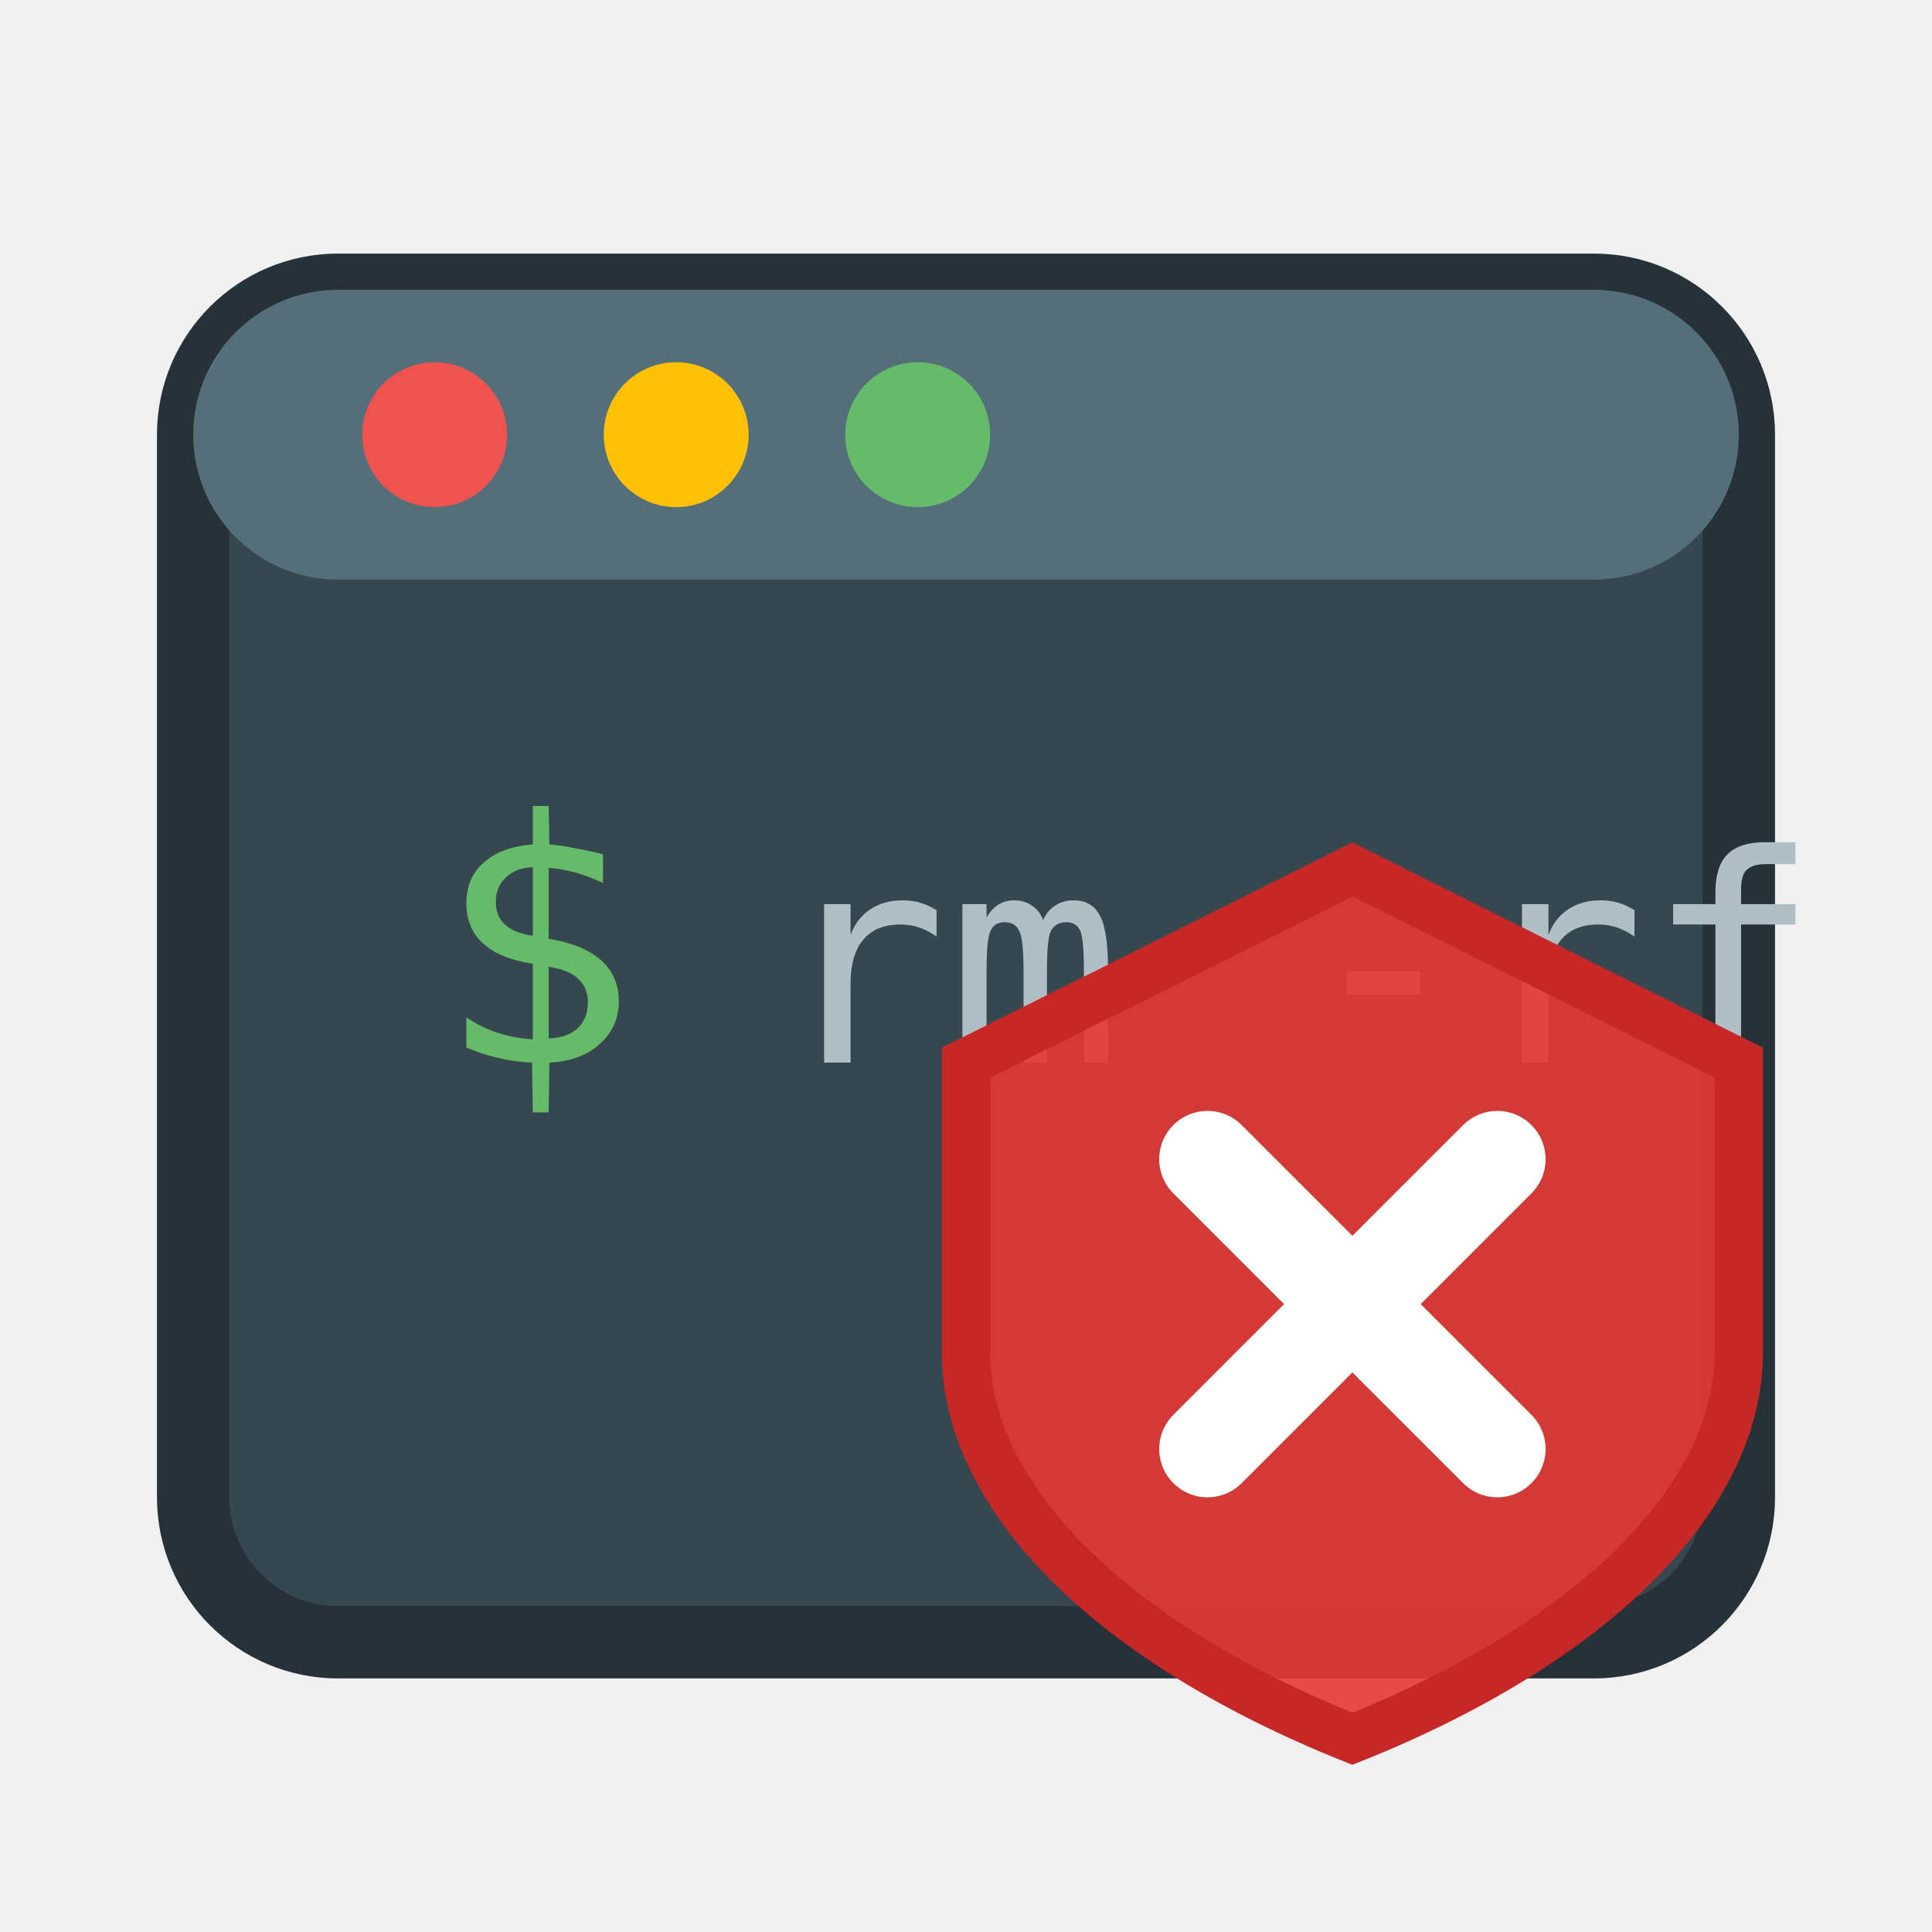
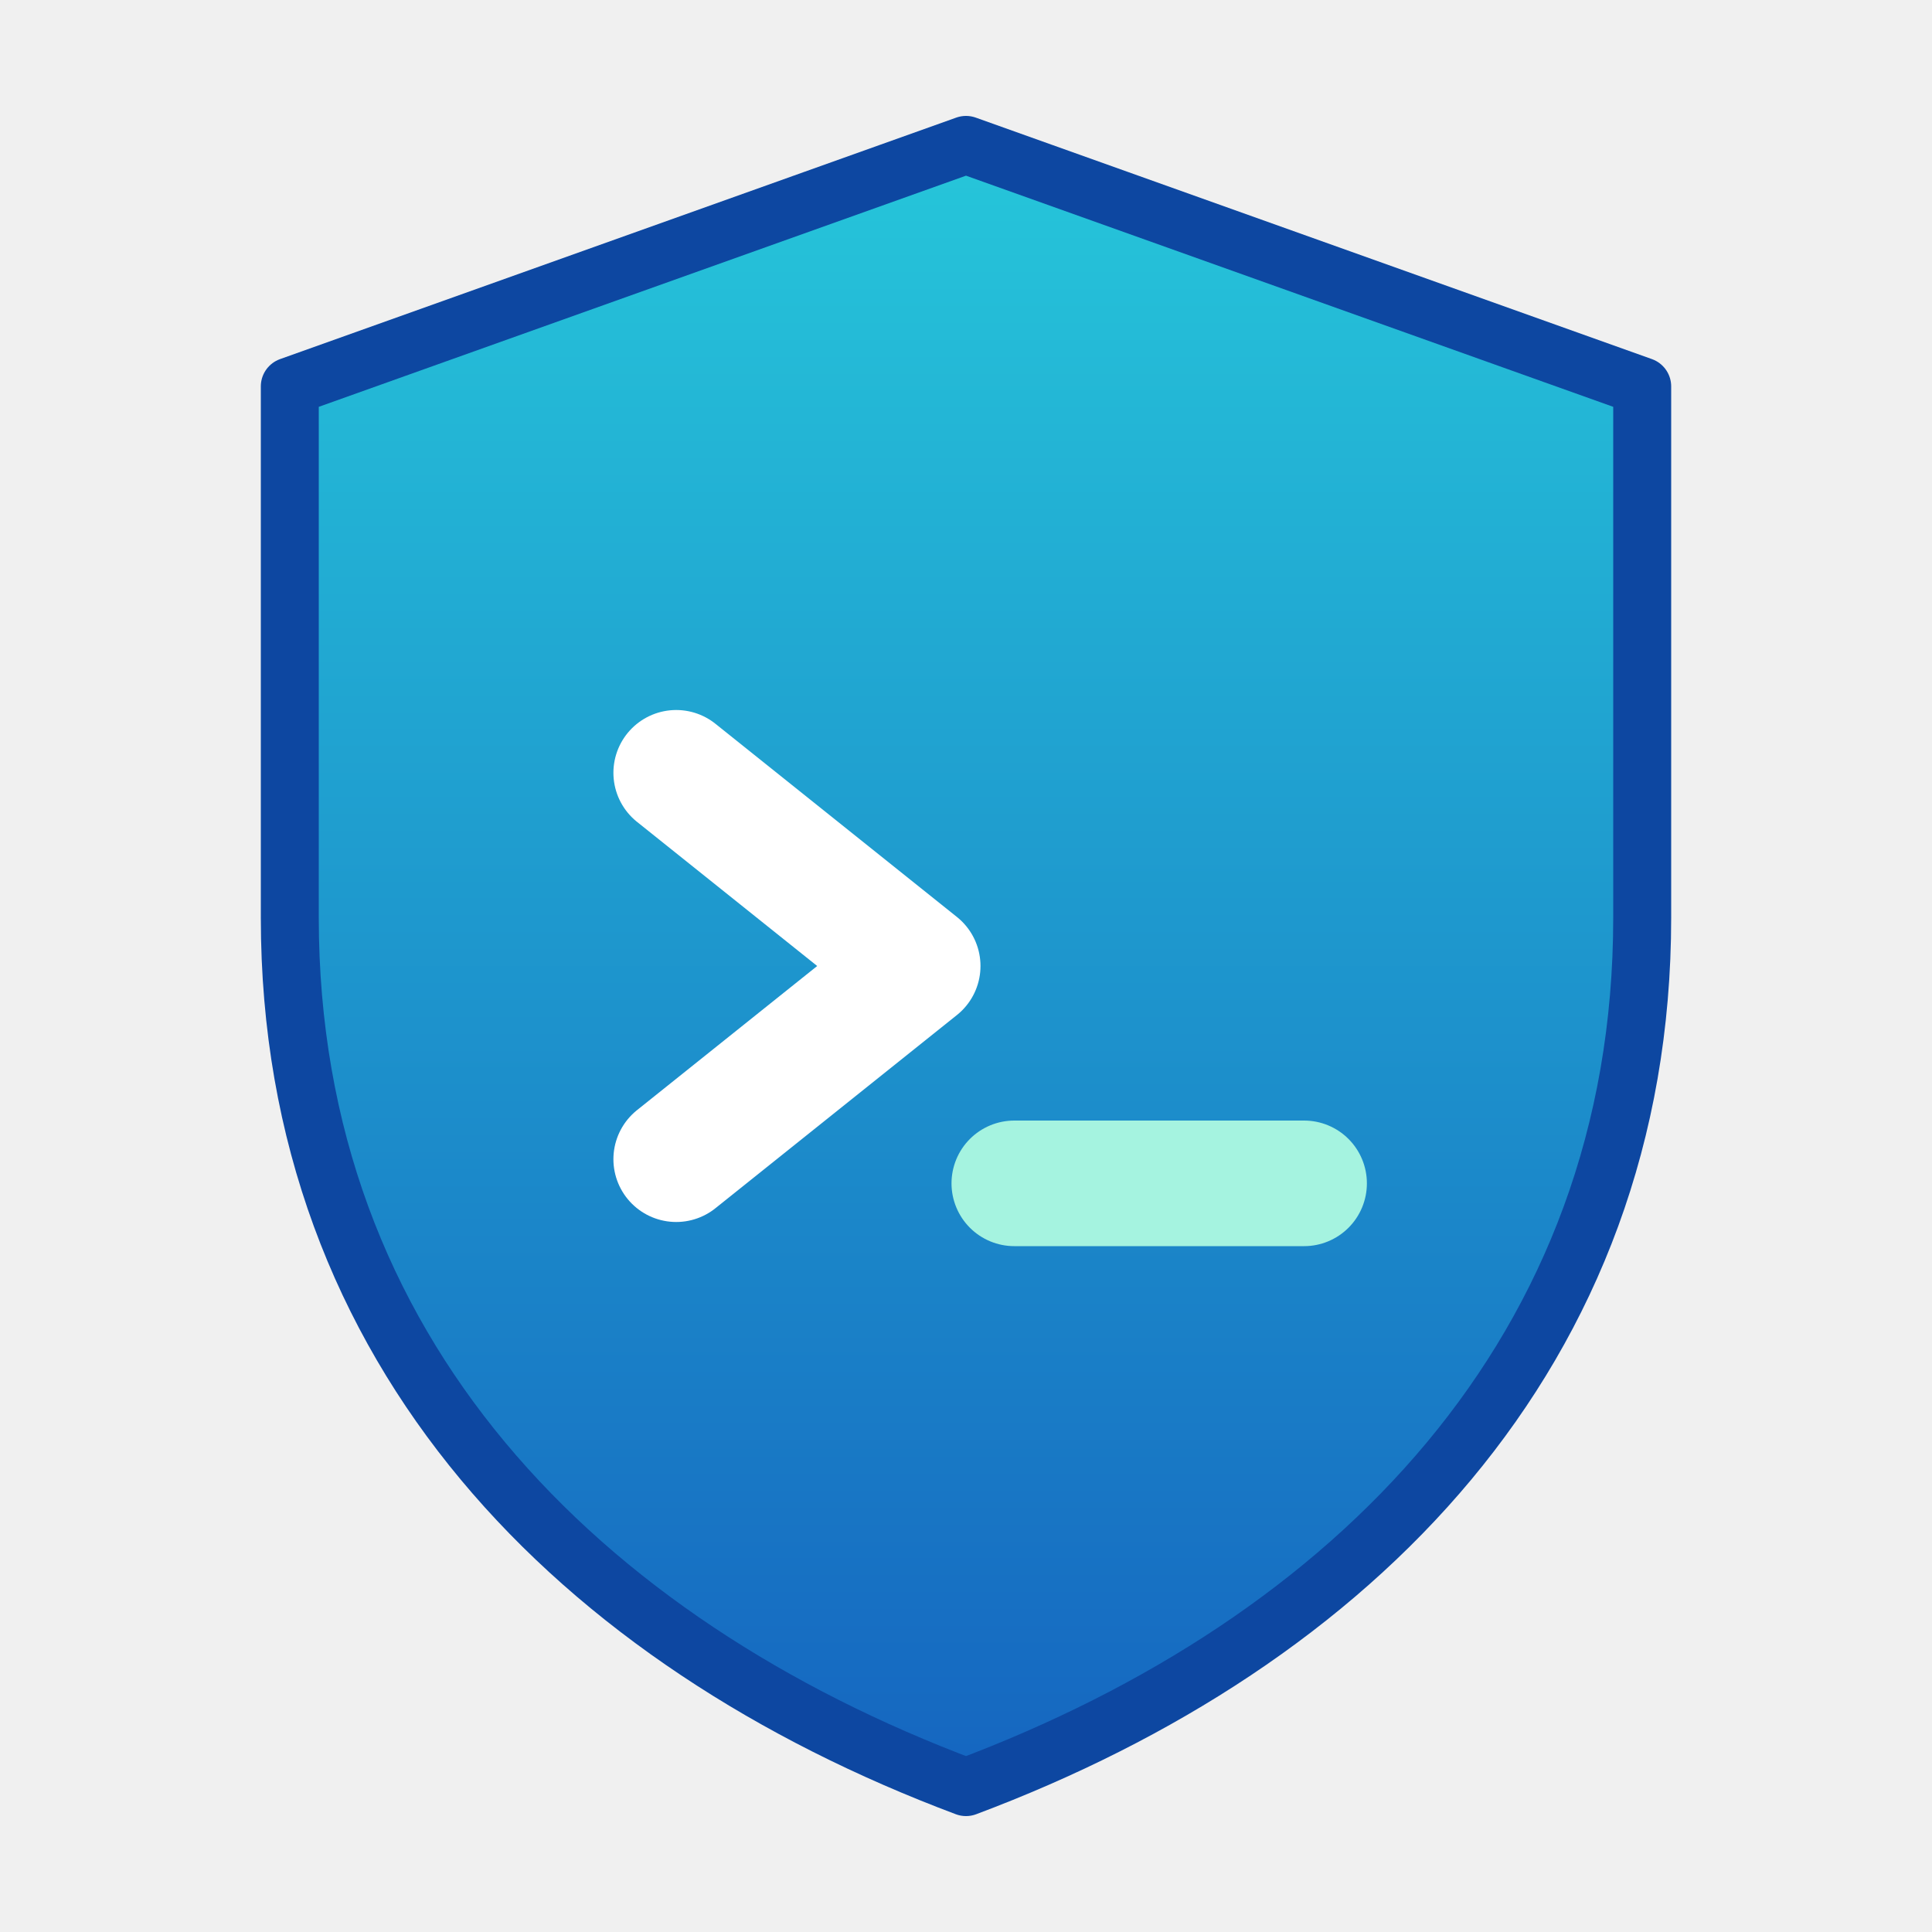
<svg xmlns="http://www.w3.org/2000/svg" width="40" height="40" viewBox="0 0 40 40">
-   <rect x="4" y="6" width="32" height="28" rx="3" ry="3" fill="#37474F" stroke="#263238" stroke-width="1.5" />
-   <rect x="4" y="6" width="32" height="6" rx="3" ry="3" fill="#546E7A" />
-   <circle cx="9" cy="9" r="1.5" fill="#EF5350" />
-   <circle cx="14" cy="9" r="1.5" fill="#FFC107" />
-   <circle cx="19" cy="9" r="1.5" fill="#66BB6A" />
-   <text x="9" y="22" font-family="monospace" font-size="7" fill="#66BB6A">$</text>
-   <text x="16" y="22" font-family="monospace" font-size="6" fill="#B0BEC5">rm -rf</text>
-   <path d="M28 18 L36 22 L36 28 C36 31 33 34 28 36 C23 34 20 31 20 28 L20 22 Z" fill="#E53935" fill-opacity="0.9" stroke="#C62828" stroke-width="1" />
-   <line x1="25" y1="24" x2="31" y2="30" stroke="white" stroke-width="2" stroke-linecap="round" />
-   <line x1="31" y1="24" x2="25" y2="30" stroke="white" stroke-width="2" stroke-linecap="round" />
+   <defs>
+     <linearGradient id="tsrShield" x1="20" y1="3" x2="20" y2="37" gradientUnits="userSpaceOnUse">
+       <stop offset="0" stop-color="#26C6DA" />
+       <stop offset="1" stop-color="#1565C0" />
+     </linearGradient>
+   </defs>
+   <path d="M20 3 L34 8 V19 C34 28 28 34 20 37 C12 34 6 28 6 19 V8 Z" fill="url(#tsrShield)" stroke="#0D47A1" stroke-width="1.2" stroke-linejoin="round" />
+   <path d="M14 16 L19 20 L14 24" fill="none" stroke="#FFFFFF" stroke-width="2.6" stroke-linecap="round" stroke-linejoin="round" />
+   <line x1="21" y1="24.5" x2="27" y2="24.5" stroke="#A5F3E0" stroke-width="2.6" stroke-linecap="round" />
</svg>
